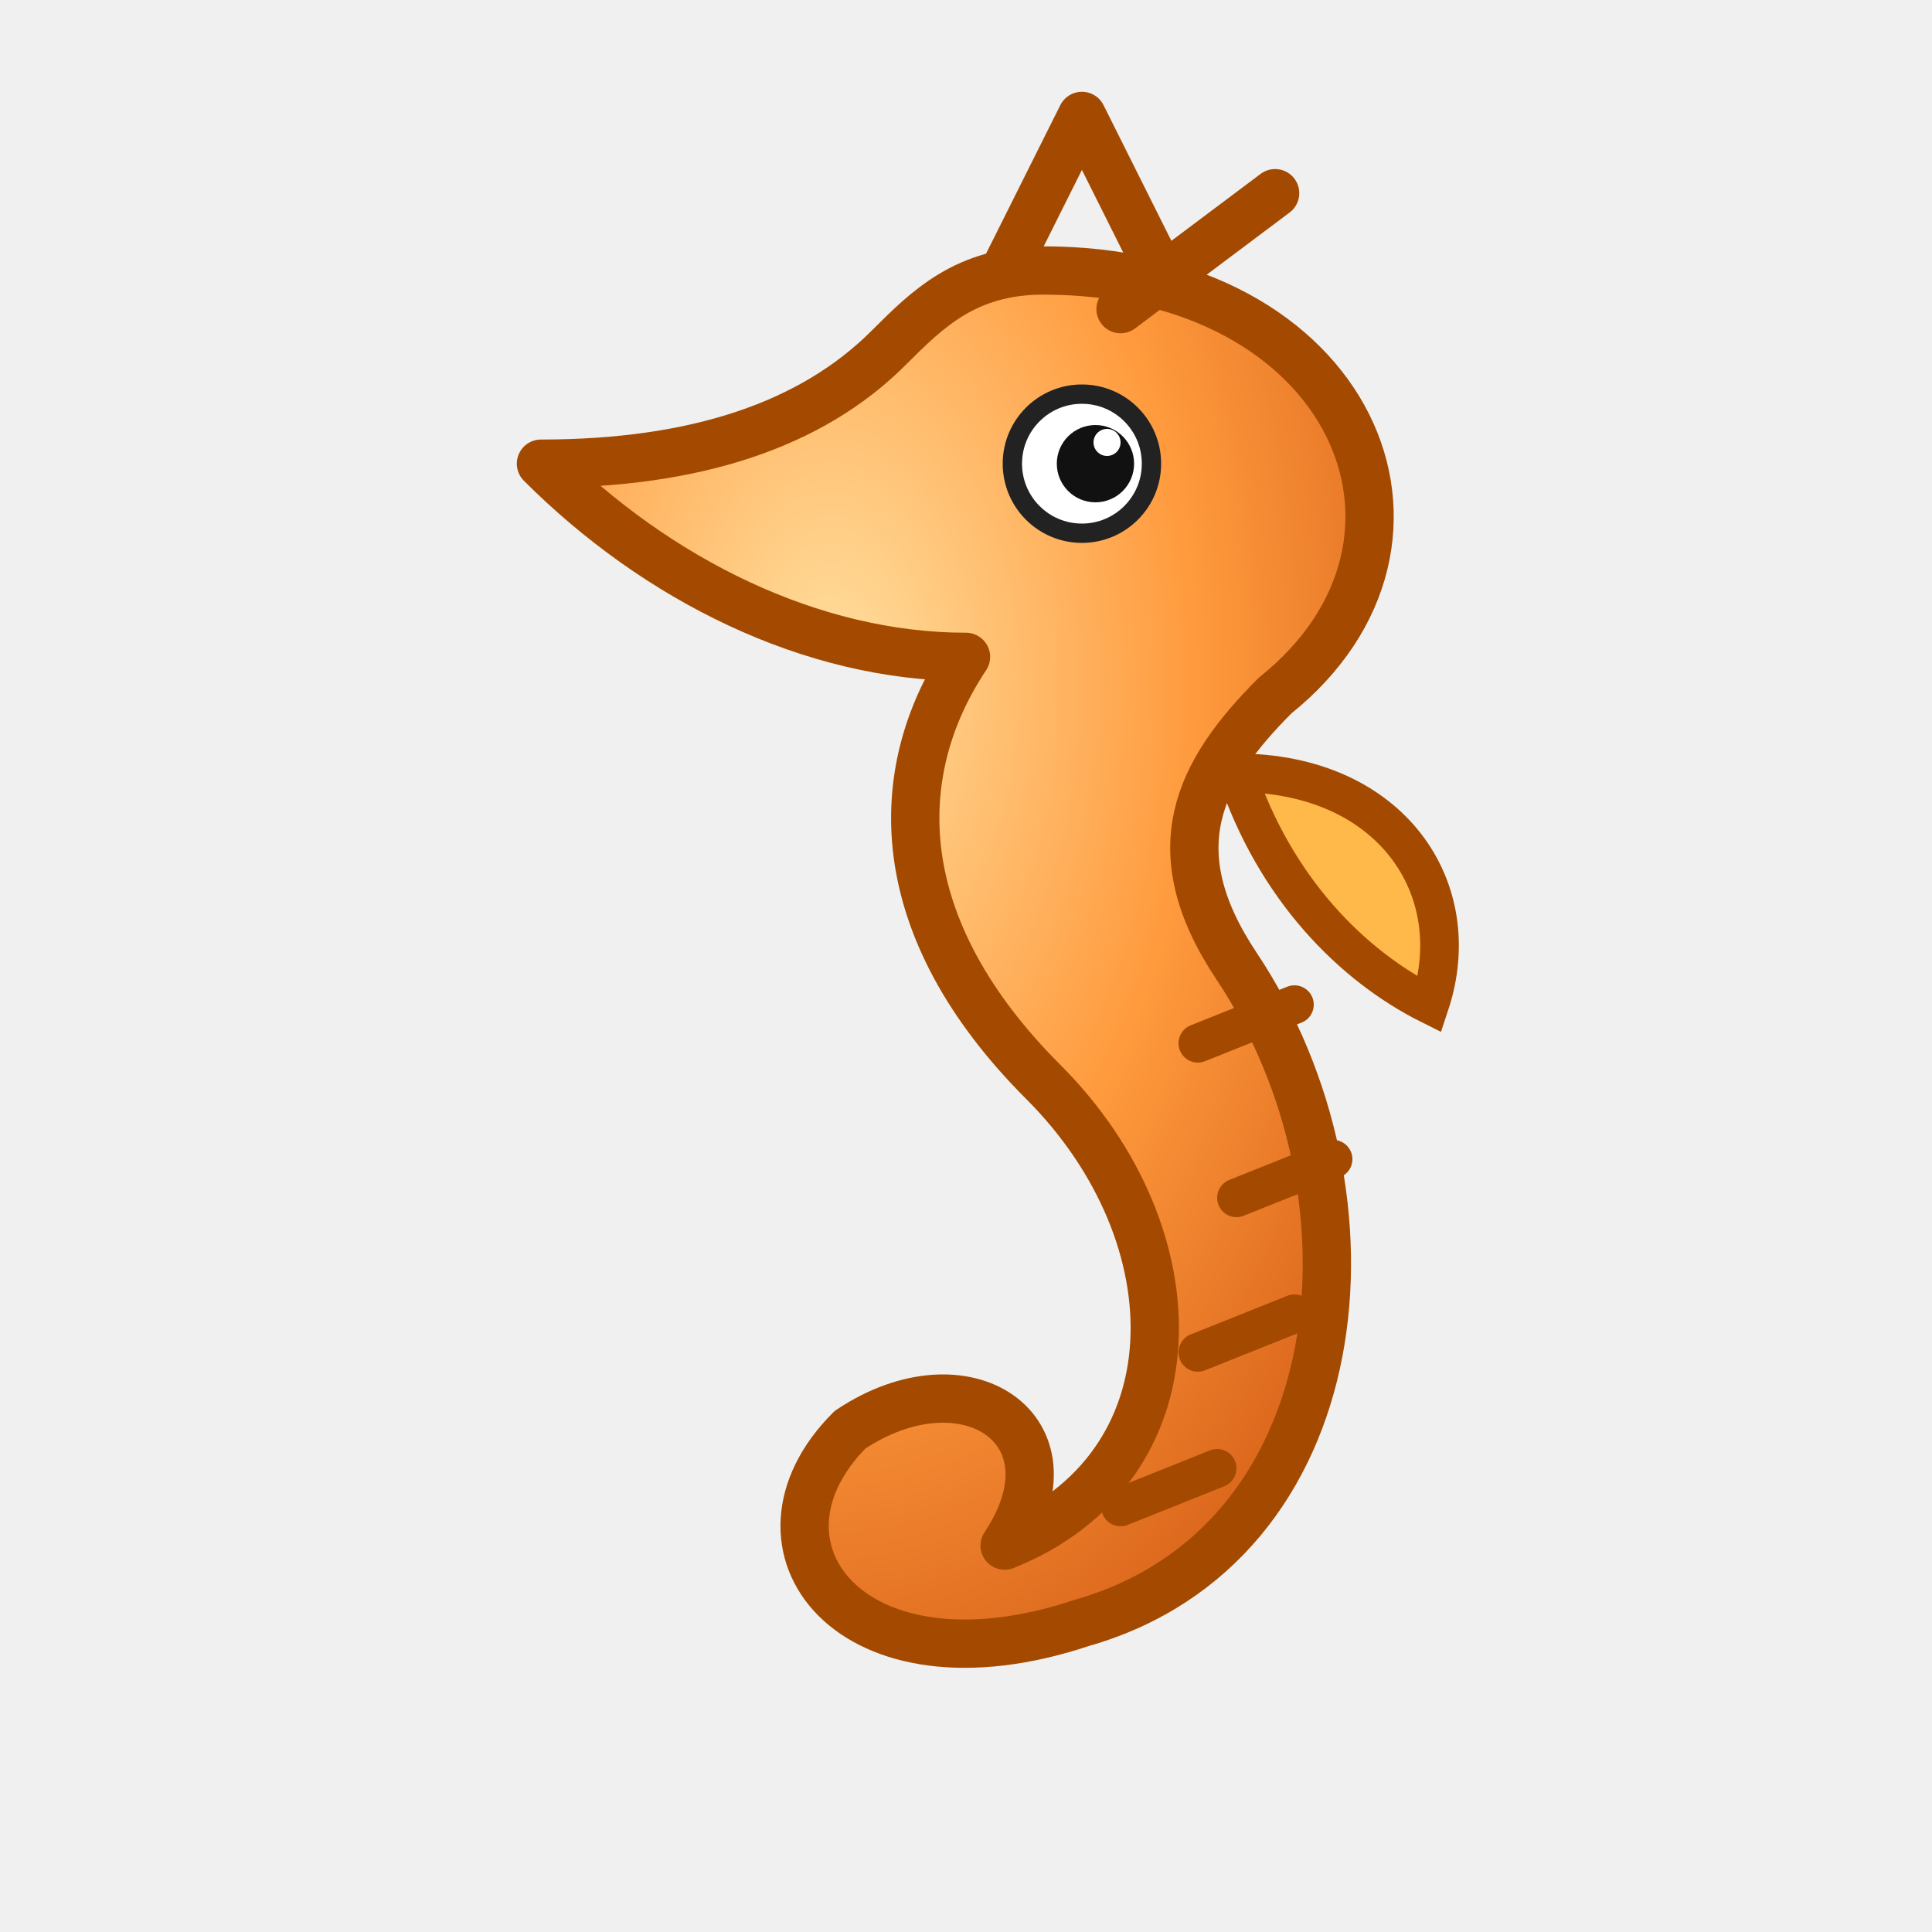
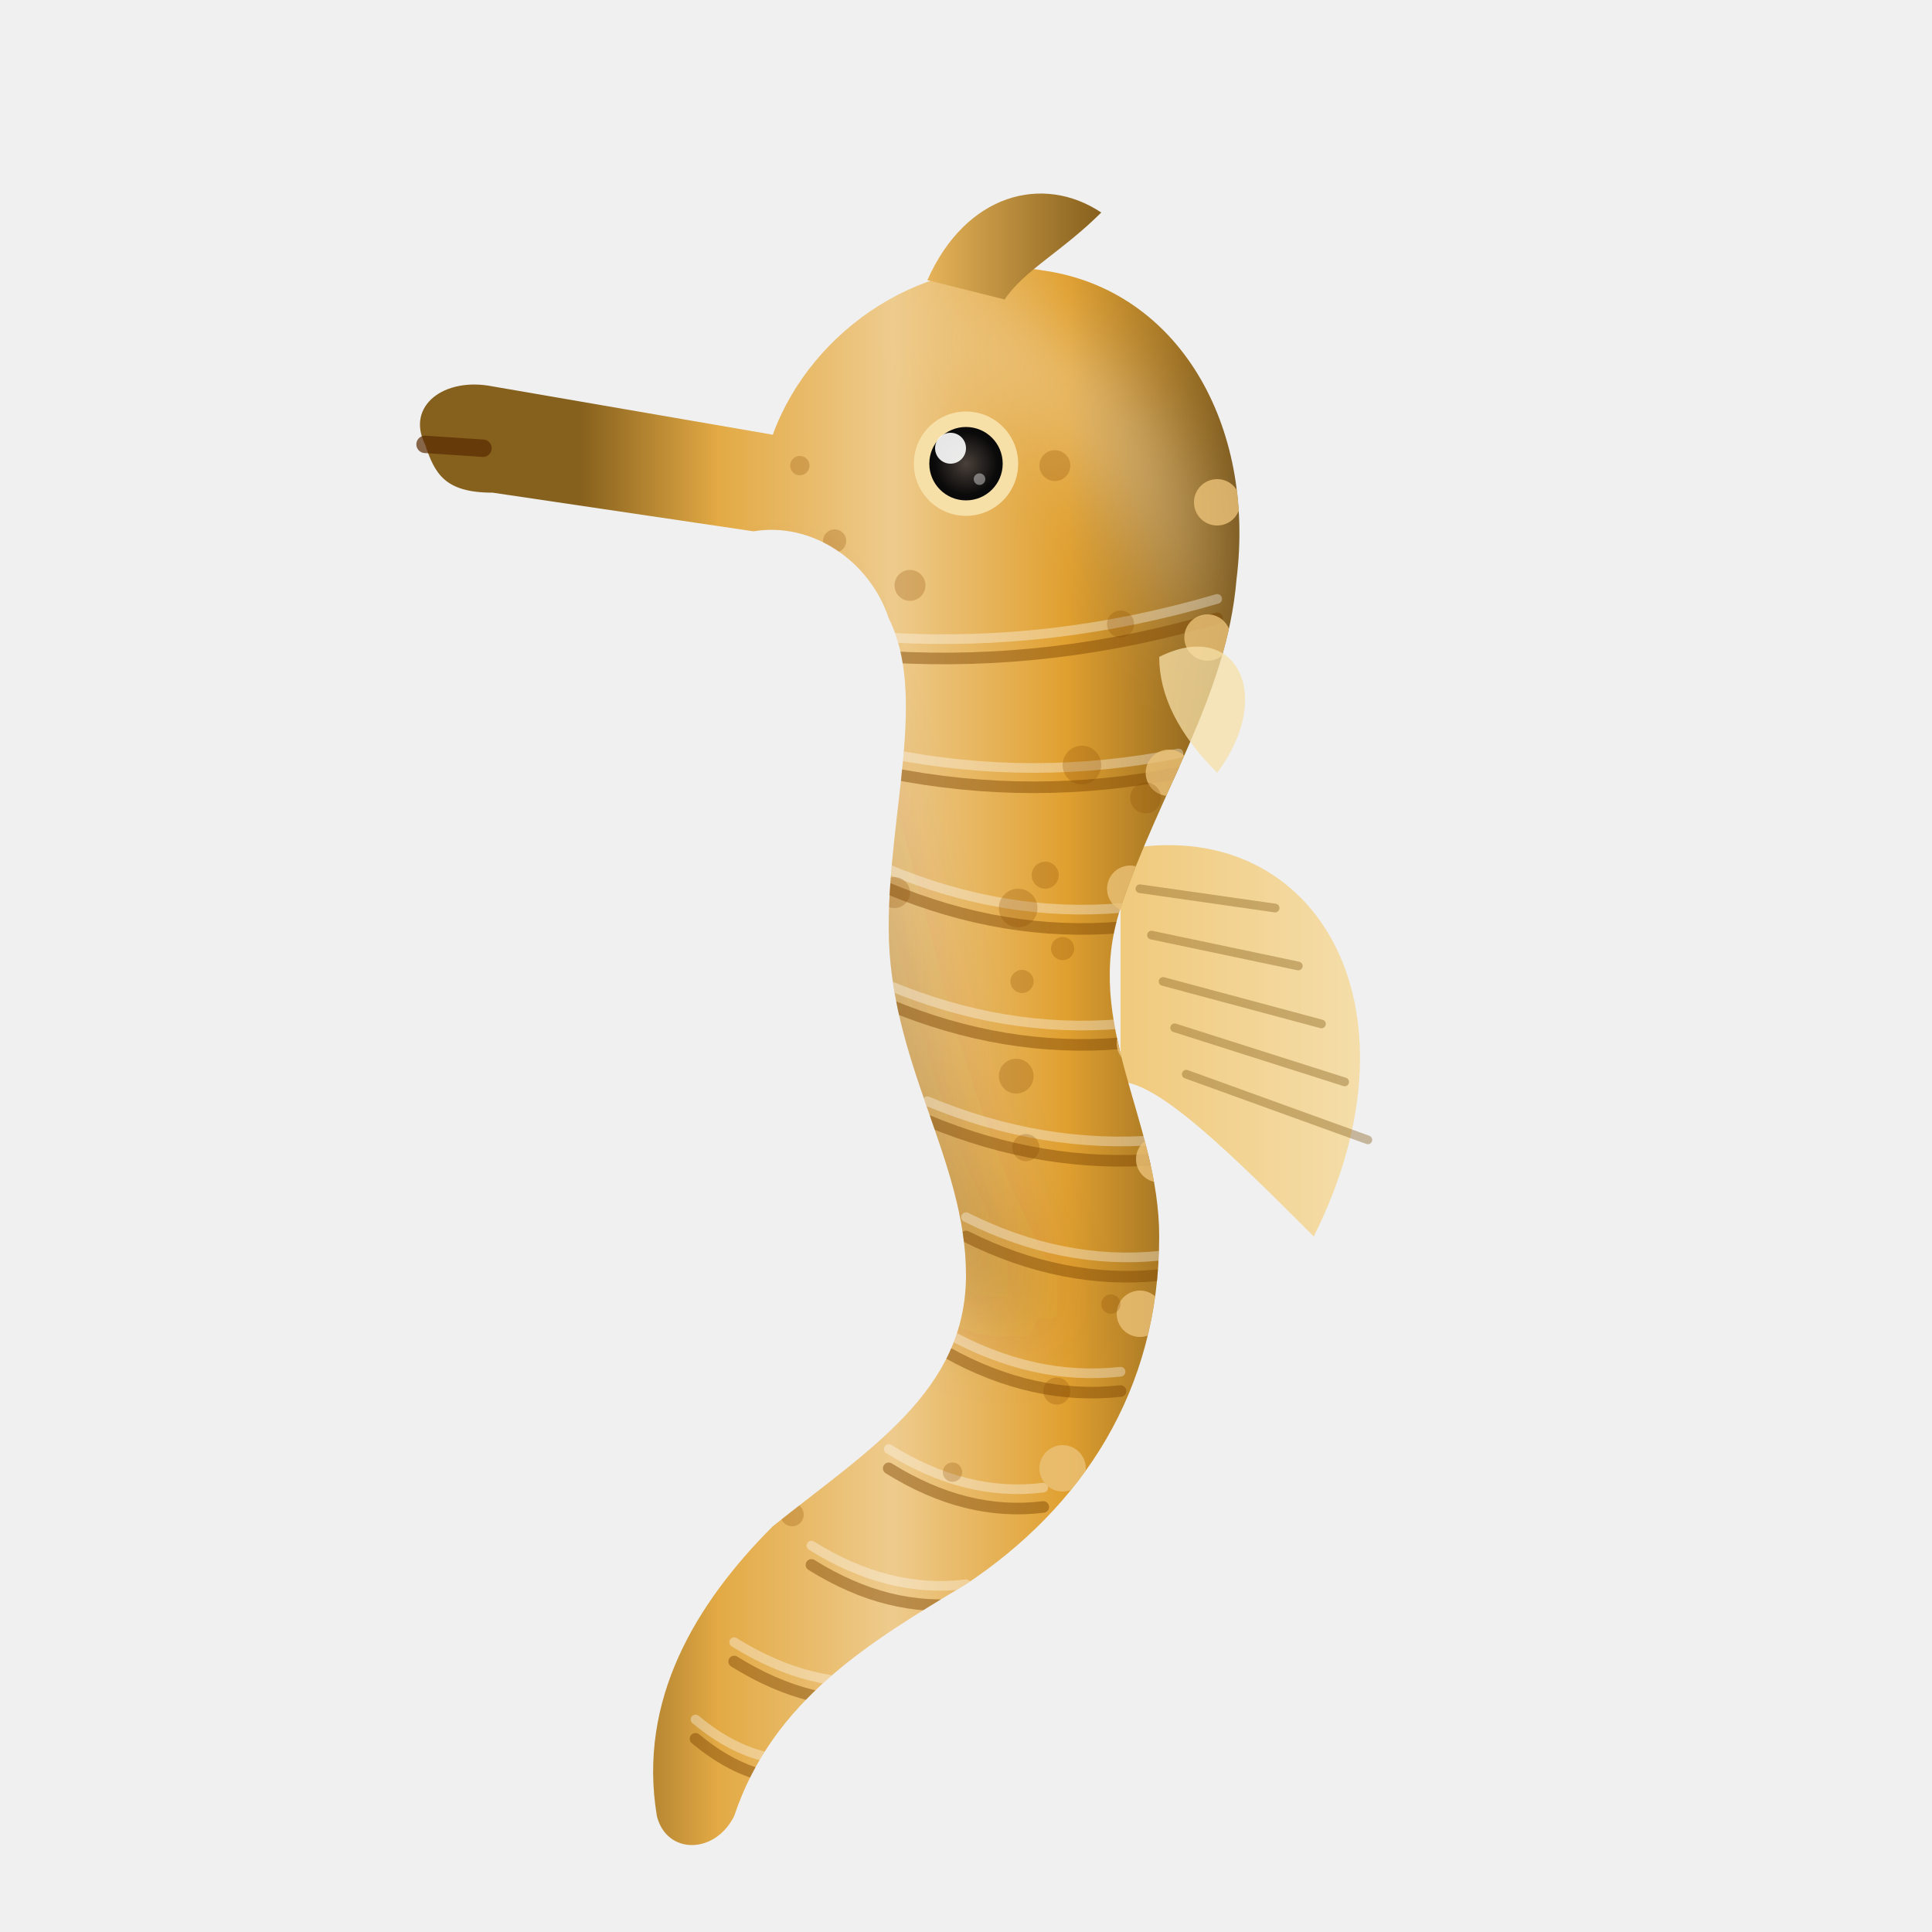
<svg xmlns="http://www.w3.org/2000/svg" width="100" height="100" viewBox="0 0 100 100">
  <defs>
-     <radialGradient id="b" cx="0.35" cy="0.3" r="0.8">
-       <stop offset="0" stop-color="#ffe0a0" />
-       <stop offset=".55" stop-color="#ff9a3d" />
-       <stop offset="1" stop-color="#d9631a" />
+     <filter id="bl" x="-20%" y="-20%" width="140%" height="140%">
+       <feGaussianBlur stdDeviation="0.8" />
+     </filter>
+     <filter id="bl2" x="-30%" y="-30%" width="160%" height="160%">
+       <feGaussianBlur stdDeviation="2.2" />
+     </filter>
+     <linearGradient id="g1" gradientUnits="userSpaceOnUse" x1="58" y1="0" x2="74" y2="0">
+       <stop offset="0" stop-color="#f0c060" />
+       <stop offset="1" stop-color="#f7e0a8" />
+     </linearGradient>
+     <clipPath id="g2">
+       <path d="M22 23C21 21 23 19.5 25.5 20L40 22.5C42 17 48 13 54 14C61 15 65 22 64 30C63.5 36 60 41 58 47C56 53 60 58 60 64C60 72 56 78 50 82C45 85 40 88 38 94C37 96 34.5 96 34 94C33 88 36 83 40 79C45 75 50 72 50 66C50 60 46 55 46 48C46 42 48 36 46 32C45 29 42 27 39 27.5L25.5 25.5C23 25.5 22.5 24.5 22 23Z" />
+     </clipPath>
+     <linearGradient id="g3" gradientUnits="userSpaceOnUse" x1="30" y1="0" x2="66" y2="0">
+       <stop offset="0" stop-color="#86601d" />
+       <stop offset="0.2" stop-color="#e3aa45" />
+       <stop offset="0.45" stop-color="#eecb8d" />
+       <stop offset="0.7" stop-color="#e0a030" />
+       <stop offset="1" stop-color="#654816" />
+     </linearGradient>
+     <linearGradient id="g4" gradientUnits="userSpaceOnUse" x1="48" y1="0" x2="57" y2="0">
+       <stop offset="0" stop-color="#e6b359" />
+       <stop offset="1" stop-color="#86601d" />
+     </linearGradient>
+     <radialGradient id="g5" gradientUnits="userSpaceOnUse" cx="50" cy="24" r="2.7">
+       <stop offset="0" stop-color="#4a403a" />
+       <stop offset="0.6" stop-color="#0a0a0a" />
+       <stop offset="1" stop-color="#050505" />
    </radialGradient>
  </defs>
-   <path d="M54 14C70 14 76 28 66 36C62 40 60 44 64 50C72 62 70 80 56 84C44 88 38 80 44 74C50 70 56 74 52 80C62 76 62 64 54 56C46 48 46 40 50 34C42 34 34 30 28 24C36 24 42 22 46 18C48 16 50 14 54 14Z" fill="url(#b)" stroke="#a34a00" stroke-width="2.5" stroke-linejoin="round" />
-   <path d="M64 40C72 40 76 46 74 52C70 50 66 46 64 40Z" fill="#ffb84a" stroke="#a34a00" stroke-width="2" />
-   <path d="M62 54l5 -2" stroke="#a34a00" stroke-width="2" stroke-linecap="round" />
-   <path d="M64 62l5 -2" stroke="#a34a00" stroke-width="2" stroke-linecap="round" />
-   <path d="M62 70l5 -2" stroke="#a34a00" stroke-width="2" stroke-linecap="round" />
-   <path d="M58 78l5 -2" stroke="#a34a00" stroke-width="2" stroke-linecap="round" />
-   <path d="M52 14L56 6L60 14M58 16L66 10" fill="none" stroke="#a34a00" stroke-width="2.5" stroke-linecap="round" stroke-linejoin="round" />
-   <circle cx="56" cy="24" r="3.6" fill="#fff" stroke="#222" stroke-width="1" />
-   <circle cx="56.7" cy="24" r="2.0" fill="#111" />
-   <circle cx="57.3" cy="22.9" r="0.7" fill="#fff" />
+   <g transform="rotate(0 50 50)">
+     <path d="M58 44C68 42 74 52 68 64C64 60 60 56 58 56Z" fill="url(#g1)" fill-opacity="0.8" />
+     <path d="M59.0 46.0L66.0 47" fill="none" stroke="#86601d" stroke-width="0.45" stroke-opacity="0.4" stroke-linecap="round" />
+     <path d="M59.6 48.4L67.2 50" fill="none" stroke="#86601d" stroke-width="0.45" stroke-opacity="0.4" stroke-linecap="round" />
+     <path d="M60.2 50.8L68.4 53" fill="none" stroke="#86601d" stroke-width="0.45" stroke-opacity="0.4" stroke-linecap="round" />
+     <path d="M60.8 53.2L69.6 56" fill="none" stroke="#86601d" stroke-width="0.45" stroke-opacity="0.4" stroke-linecap="round" />
+     <path d="M61.4 55.6L70.8 59" fill="none" stroke="#86601d" stroke-width="0.45" stroke-opacity="0.4" stroke-linecap="round" />
+     <path d="M22 23C21 21 23 19.5 25.5 20L40 22.5C42 17 48 13 54 14C61 15 65 22 64 30C63.5 36 60 41 58 47C56 53 60 58 60 64C60 72 56 78 50 82C45 85 40 88 38 94C37 96 34.5 96 34 94C33 88 36 83 40 79C45 75 50 72 50 66C50 60 46 55 46 48C46 42 48 36 46 32C45 29 42 27 39 27.5L25.5 25.5C23 25.5 22.5 24.5 22 23Z" fill="url(#g3)" />
+     <g clip-path="url(#g2)">
+       <path d="M48 16C58 16 64 24 62 34C58 24 52 20 48 16Z" fill="#ffffff" fill-opacity="0.35" filter="url(#bl2)" />
+       <path d="M40 30C46 40 46 56 54 68C48 70 44 60 40 50Z" fill="#6a3a00" fill-opacity="0.3" filter="url(#bl2)" />
+       <path d="M46 34Q54.5 34.5 63 32" fill="none" stroke="#7a4400" stroke-width="0.6" stroke-opacity="0.45" stroke-linecap="round" />
+       <path d="M46 33Q54.5 33.5 63 31" fill="none" stroke="#ffffff" stroke-width="0.5" stroke-opacity="0.35" stroke-linecap="round" />
+       <path d="M46 40Q53.5 41.5 61 40" fill="none" stroke="#7a4400" stroke-width="0.6" stroke-opacity="0.45" stroke-linecap="round" />
+       <path d="M46 39Q53.5 40.5 61 39" fill="none" stroke="#ffffff" stroke-width="0.5" stroke-opacity="0.35" stroke-linecap="round" />
+       <path d="M46 46Q52.0 48.5 58 48" fill="none" stroke="#7a4400" stroke-width="0.6" stroke-opacity="0.45" stroke-linecap="round" />
+       <path d="M46 45Q52.0 47.5 58 47" fill="none" stroke="#ffffff" stroke-width="0.5" stroke-opacity="0.35" stroke-linecap="round" />
+       <path d="M46 52Q52.0 54.5 58 54" fill="none" stroke="#7a4400" stroke-width="0.6" stroke-opacity="0.45" stroke-linecap="round" />
+       <path d="M46 51Q52.0 53.5 58 53" fill="none" stroke="#ffffff" stroke-width="0.5" stroke-opacity="0.35" stroke-linecap="round" />
+       <path d="M48 58Q54.0 60.5 60 60" fill="none" stroke="#7a4400" stroke-width="0.6" stroke-opacity="0.45" stroke-linecap="round" />
+       <path d="M48 57Q54.0 59.5 60 59" fill="none" stroke="#ffffff" stroke-width="0.5" stroke-opacity="0.35" stroke-linecap="round" />
+       <path d="M50 64Q55.0 66.5 60 66" fill="none" stroke="#7a4400" stroke-width="0.6" stroke-opacity="0.45" stroke-linecap="round" />
+       <path d="M50 63Q55.0 65.5 60 65" fill="none" stroke="#ffffff" stroke-width="0.5" stroke-opacity="0.35" stroke-linecap="round" />
+       <path d="M49 70Q53.5 72.5 58 72" fill="none" stroke="#7a4400" stroke-width="0.6" stroke-opacity="0.45" stroke-linecap="round" />
+       <path d="M49 69Q53.5 71.5 58 71" fill="none" stroke="#ffffff" stroke-width="0.5" stroke-opacity="0.35" stroke-linecap="round" />
+       <path d="M46 76Q50.0 78.5 54 78" fill="none" stroke="#7a4400" stroke-width="0.6" stroke-opacity="0.45" stroke-linecap="round" />
+       <path d="M46 75Q50.0 77.5 54 77" fill="none" stroke="#ffffff" stroke-width="0.5" stroke-opacity="0.35" stroke-linecap="round" />
+       <path d="M42 81Q46.0 83.5 50 83" fill="none" stroke="#7a4400" stroke-width="0.6" stroke-opacity="0.45" stroke-linecap="round" />
+       <path d="M42 80Q46.0 82.5 50 82" fill="none" stroke="#ffffff" stroke-width="0.5" stroke-opacity="0.35" stroke-linecap="round" />
+       <path d="M38 86Q42.0 88.5 46 88" fill="none" stroke="#7a4400" stroke-width="0.6" stroke-opacity="0.45" stroke-linecap="round" />
+       <path d="M38 85Q42.0 87.5 46 87" fill="none" stroke="#ffffff" stroke-width="0.5" stroke-opacity="0.35" stroke-linecap="round" />
+       <path d="M36 90Q39.0 92.5 42 92" fill="none" stroke="#7a4400" stroke-width="0.6" stroke-opacity="0.45" stroke-linecap="round" />
+       <path d="M36 89Q39.0 91.5 42 91" fill="none" stroke="#ffffff" stroke-width="0.5" stroke-opacity="0.35" stroke-linecap="round" />
+       <circle cx="63" cy="26" r="1.2" fill="#ebc178" fill-opacity="0.8" />
+       <circle cx="62.5" cy="33" r="1.2" fill="#ebc178" fill-opacity="0.8" />
+       <circle cx="60.5" cy="40" r="1.2" fill="#ebc178" fill-opacity="0.8" />
+       <circle cx="58.5" cy="46" r="1.2" fill="#ebc178" fill-opacity="0.8" />
+       <circle cx="59" cy="54" r="1.2" fill="#ebc178" fill-opacity="0.8" />
+       <circle cx="60" cy="60" r="1.2" fill="#ebc178" fill-opacity="0.8" />
+       <circle cx="59" cy="68" r="1.2" fill="#ebc178" fill-opacity="0.8" />
+       <circle cx="55" cy="76" r="1.2" fill="#ebc178" fill-opacity="0.8" />
+       <circle cx="47.1" cy="30.3" r="0.8" fill="#8a4a00" fill-opacity="0.25" />
+       <circle cx="41.6" cy="56.4" r="0.6" fill="#8a4a00" fill-opacity="0.25" />
+       <circle cx="41.3" cy="54.5" r="0.4" fill="#8a4a00" fill-opacity="0.25" />
+       <circle cx="49.5" cy="24.8" r="0.5" fill="#8a4a00" fill-opacity="0.25" />
+       <circle cx="49.3" cy="76.2" r="0.5" fill="#8a4a00" fill-opacity="0.25" />
+       <circle cx="44.9" cy="62.7" r="1" fill="#8a4a00" fill-opacity="0.25" />
+       <circle cx="52.7" cy="47" r="1" fill="#8a4a00" fill-opacity="0.25" />
+       <circle cx="41" cy="78.4" r="0.6" fill="#8a4a00" fill-opacity="0.25" />
+       <circle cx="43.2" cy="28" r="0.6" fill="#8a4a00" fill-opacity="0.25" />
+       <circle cx="58" cy="32.3" r="0.7" fill="#8a4a00" fill-opacity="0.25" />
+       <circle cx="54.1" cy="45.3" r="0.7" fill="#8a4a00" fill-opacity="0.25" />
+       <circle cx="41.4" cy="24.1" r="0.5" fill="#8a4a00" fill-opacity="0.25" />
+       <circle cx="55" cy="49.1" r="0.6" fill="#8a4a00" fill-opacity="0.25" />
+       <circle cx="52.9" cy="50.8" r="0.6" fill="#8a4a00" fill-opacity="0.25" />
+       <circle cx="57.5" cy="67.5" r="0.5" fill="#8a4a00" fill-opacity="0.25" />
+       <circle cx="52.6" cy="55.7" r="0.9" fill="#8a4a00" fill-opacity="0.25" />
+       <circle cx="56" cy="39.6" r="1" fill="#8a4a00" fill-opacity="0.25" />
+       <circle cx="42.6" cy="48.4" r="0.9" fill="#8a4a00" fill-opacity="0.25" />
+       <circle cx="43.3" cy="53.2" r="0.4" fill="#8a4a00" fill-opacity="0.25" />
+       <circle cx="54.7" cy="72" r="0.7" fill="#8a4a00" fill-opacity="0.25" />
+       <circle cx="59.3" cy="41.3" r="0.8" fill="#8a4a00" fill-opacity="0.25" />
+       <circle cx="53.1" cy="59.4" r="0.7" fill="#8a4a00" fill-opacity="0.25" />
+       <circle cx="58.5" cy="84.2" r="0.7" fill="#8a4a00" fill-opacity="0.25" />
+       <circle cx="54.6" cy="24.1" r="0.8" fill="#8a4a00" fill-opacity="0.25" />
+       <circle cx="54.2" cy="87.5" r="0.9" fill="#8a4a00" fill-opacity="0.25" />
+       <circle cx="46.3" cy="46.2" r="0.8" fill="#8a4a00" fill-opacity="0.25" />
+     </g>
+     <path d="M48 14.5C50 10 54 9 57 11C55 13 53 14 52 15.5Z" fill="url(#g4)" />
+     <path d="M22 23L25 23.2" fill="none" stroke="#5a2a00" stroke-width="0.9" stroke-opacity="0.7" stroke-linecap="round" />
+     <circle cx="50" cy="24" r="2.7" fill="#f7e0a8" />
+     <circle cx="50" cy="24" r="1.9" fill="url(#g5)" />
+     <circle cx="49.2" cy="23.2" r="0.8" fill="#ffffff" fill-opacity="0.9" />
+     <circle cx="50.7" cy="24.8" r="0.3" fill="#ffffff" fill-opacity="0.4" />
+     <path d="M60 34C64 32 66 36 63 40C61 38 60 36 60 34Z" fill="#f7e0a8" fill-opacity="0.75" />
+   </g>
</svg>
